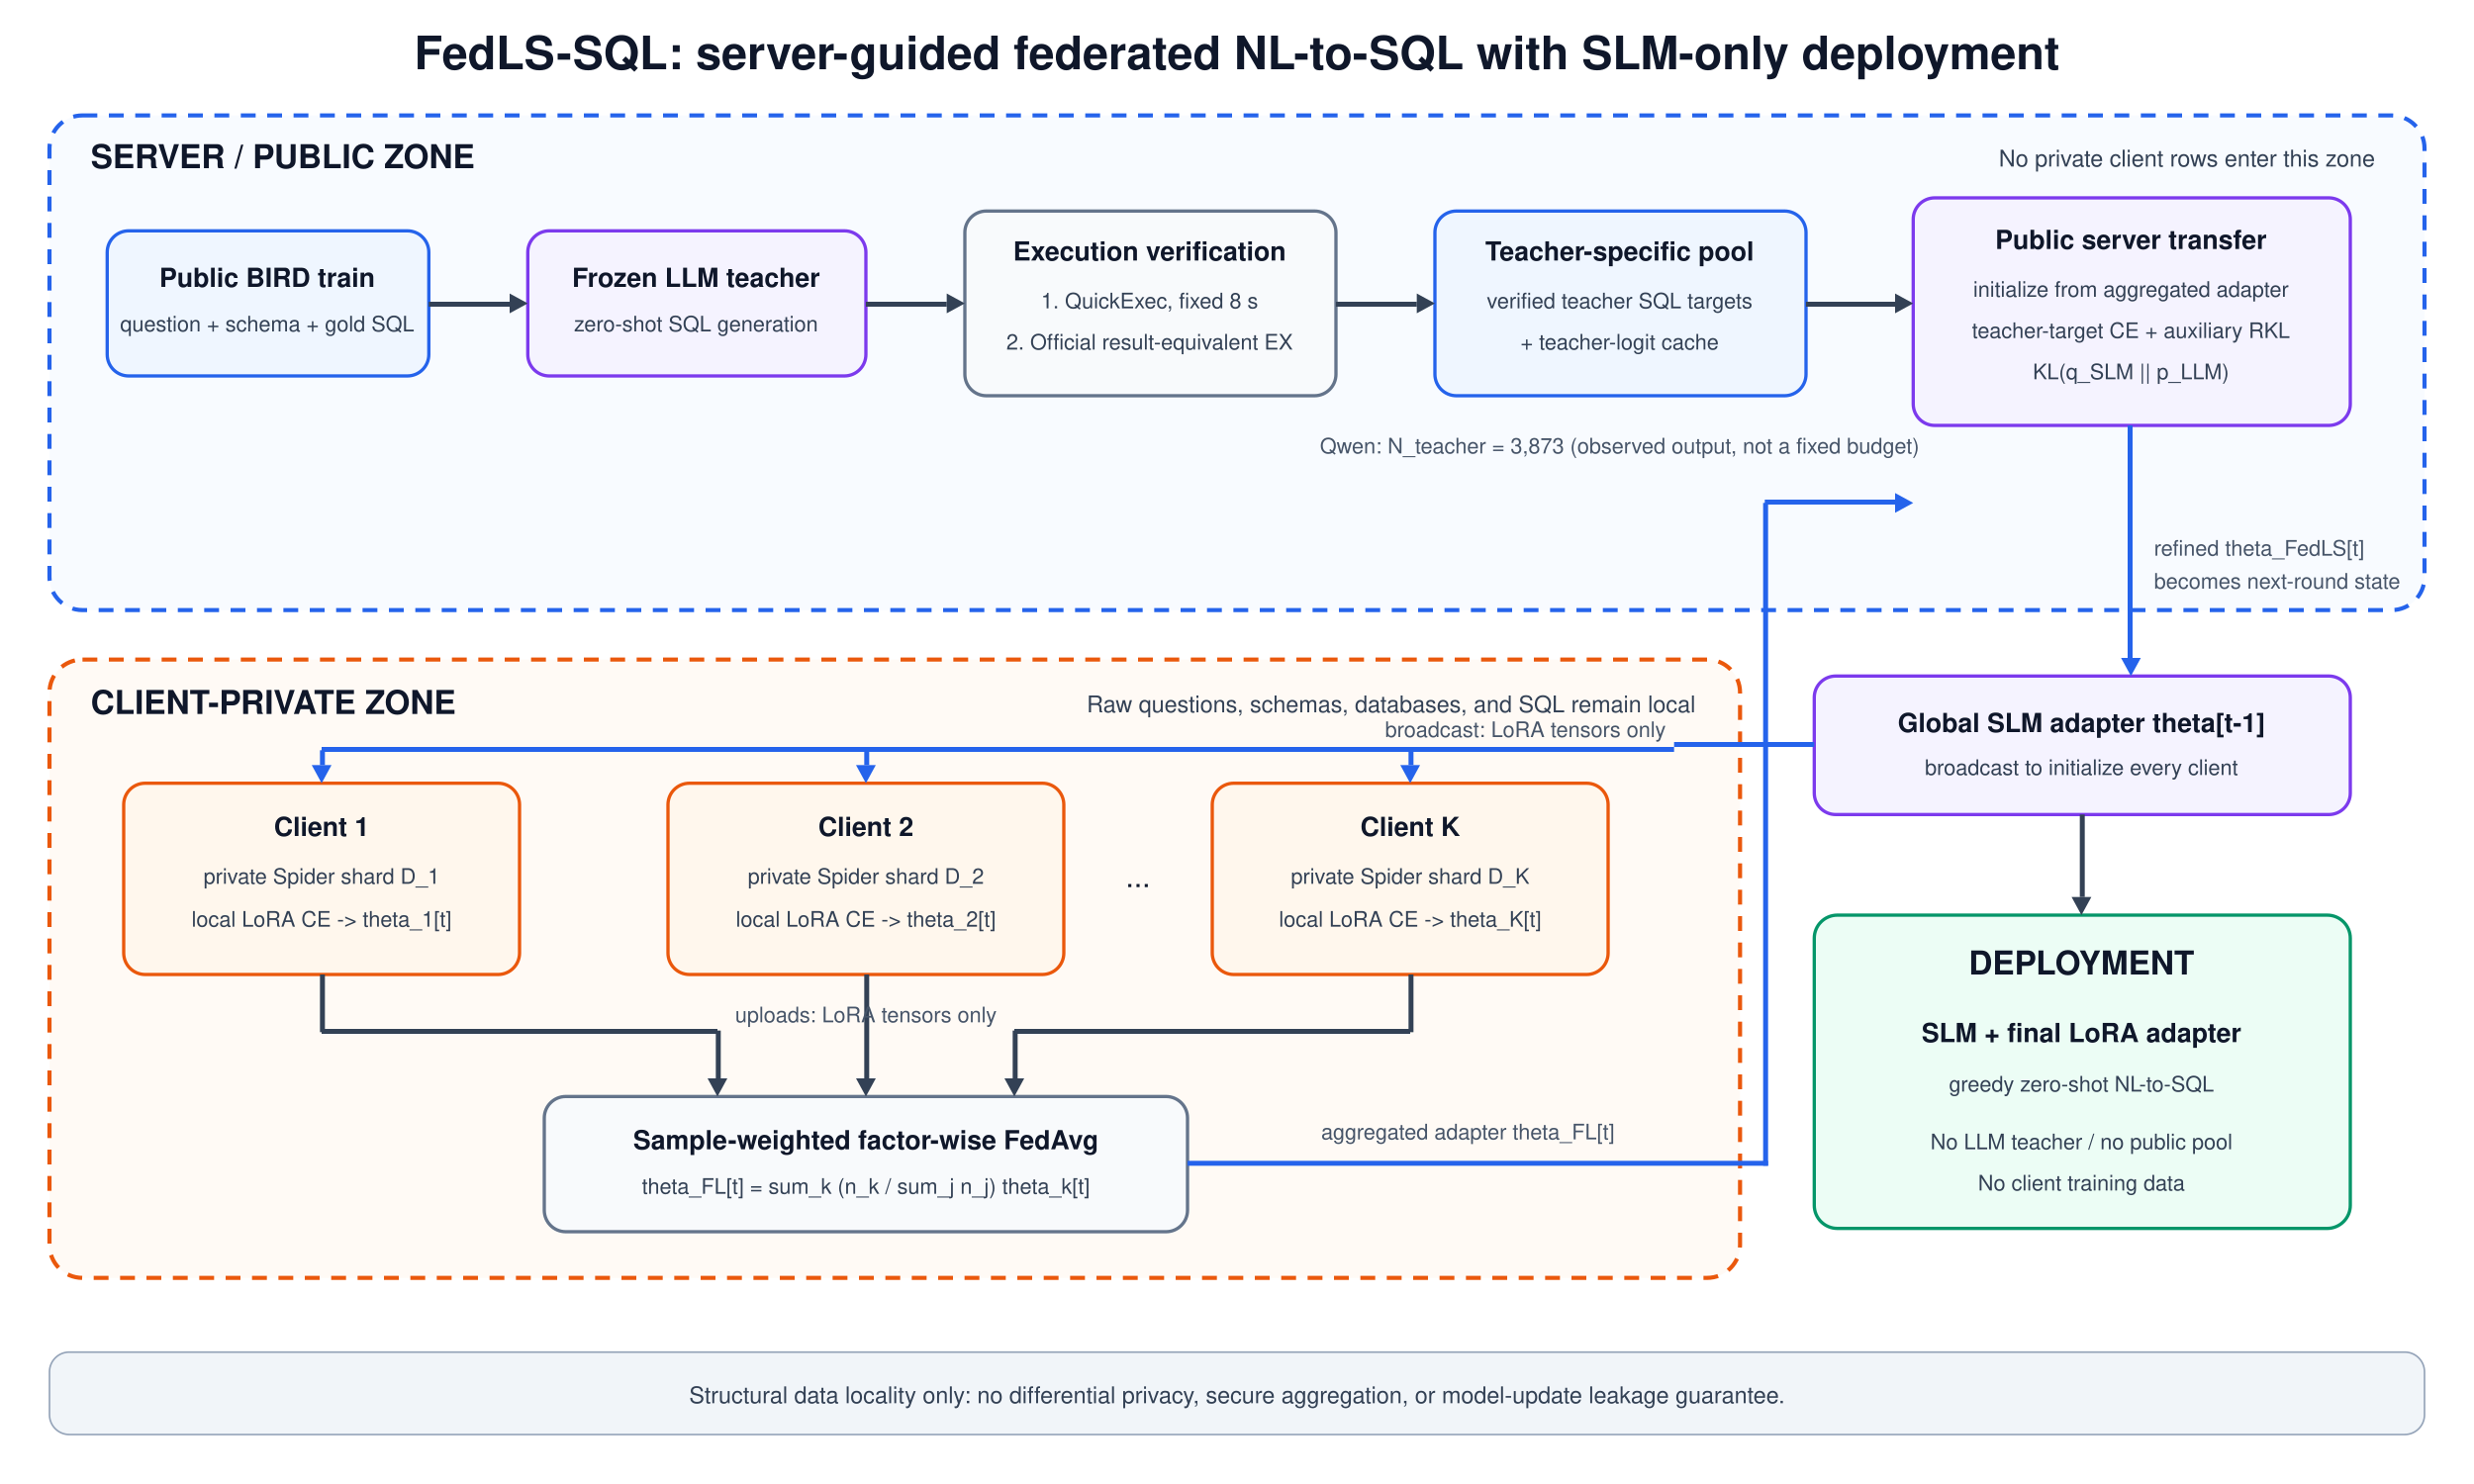
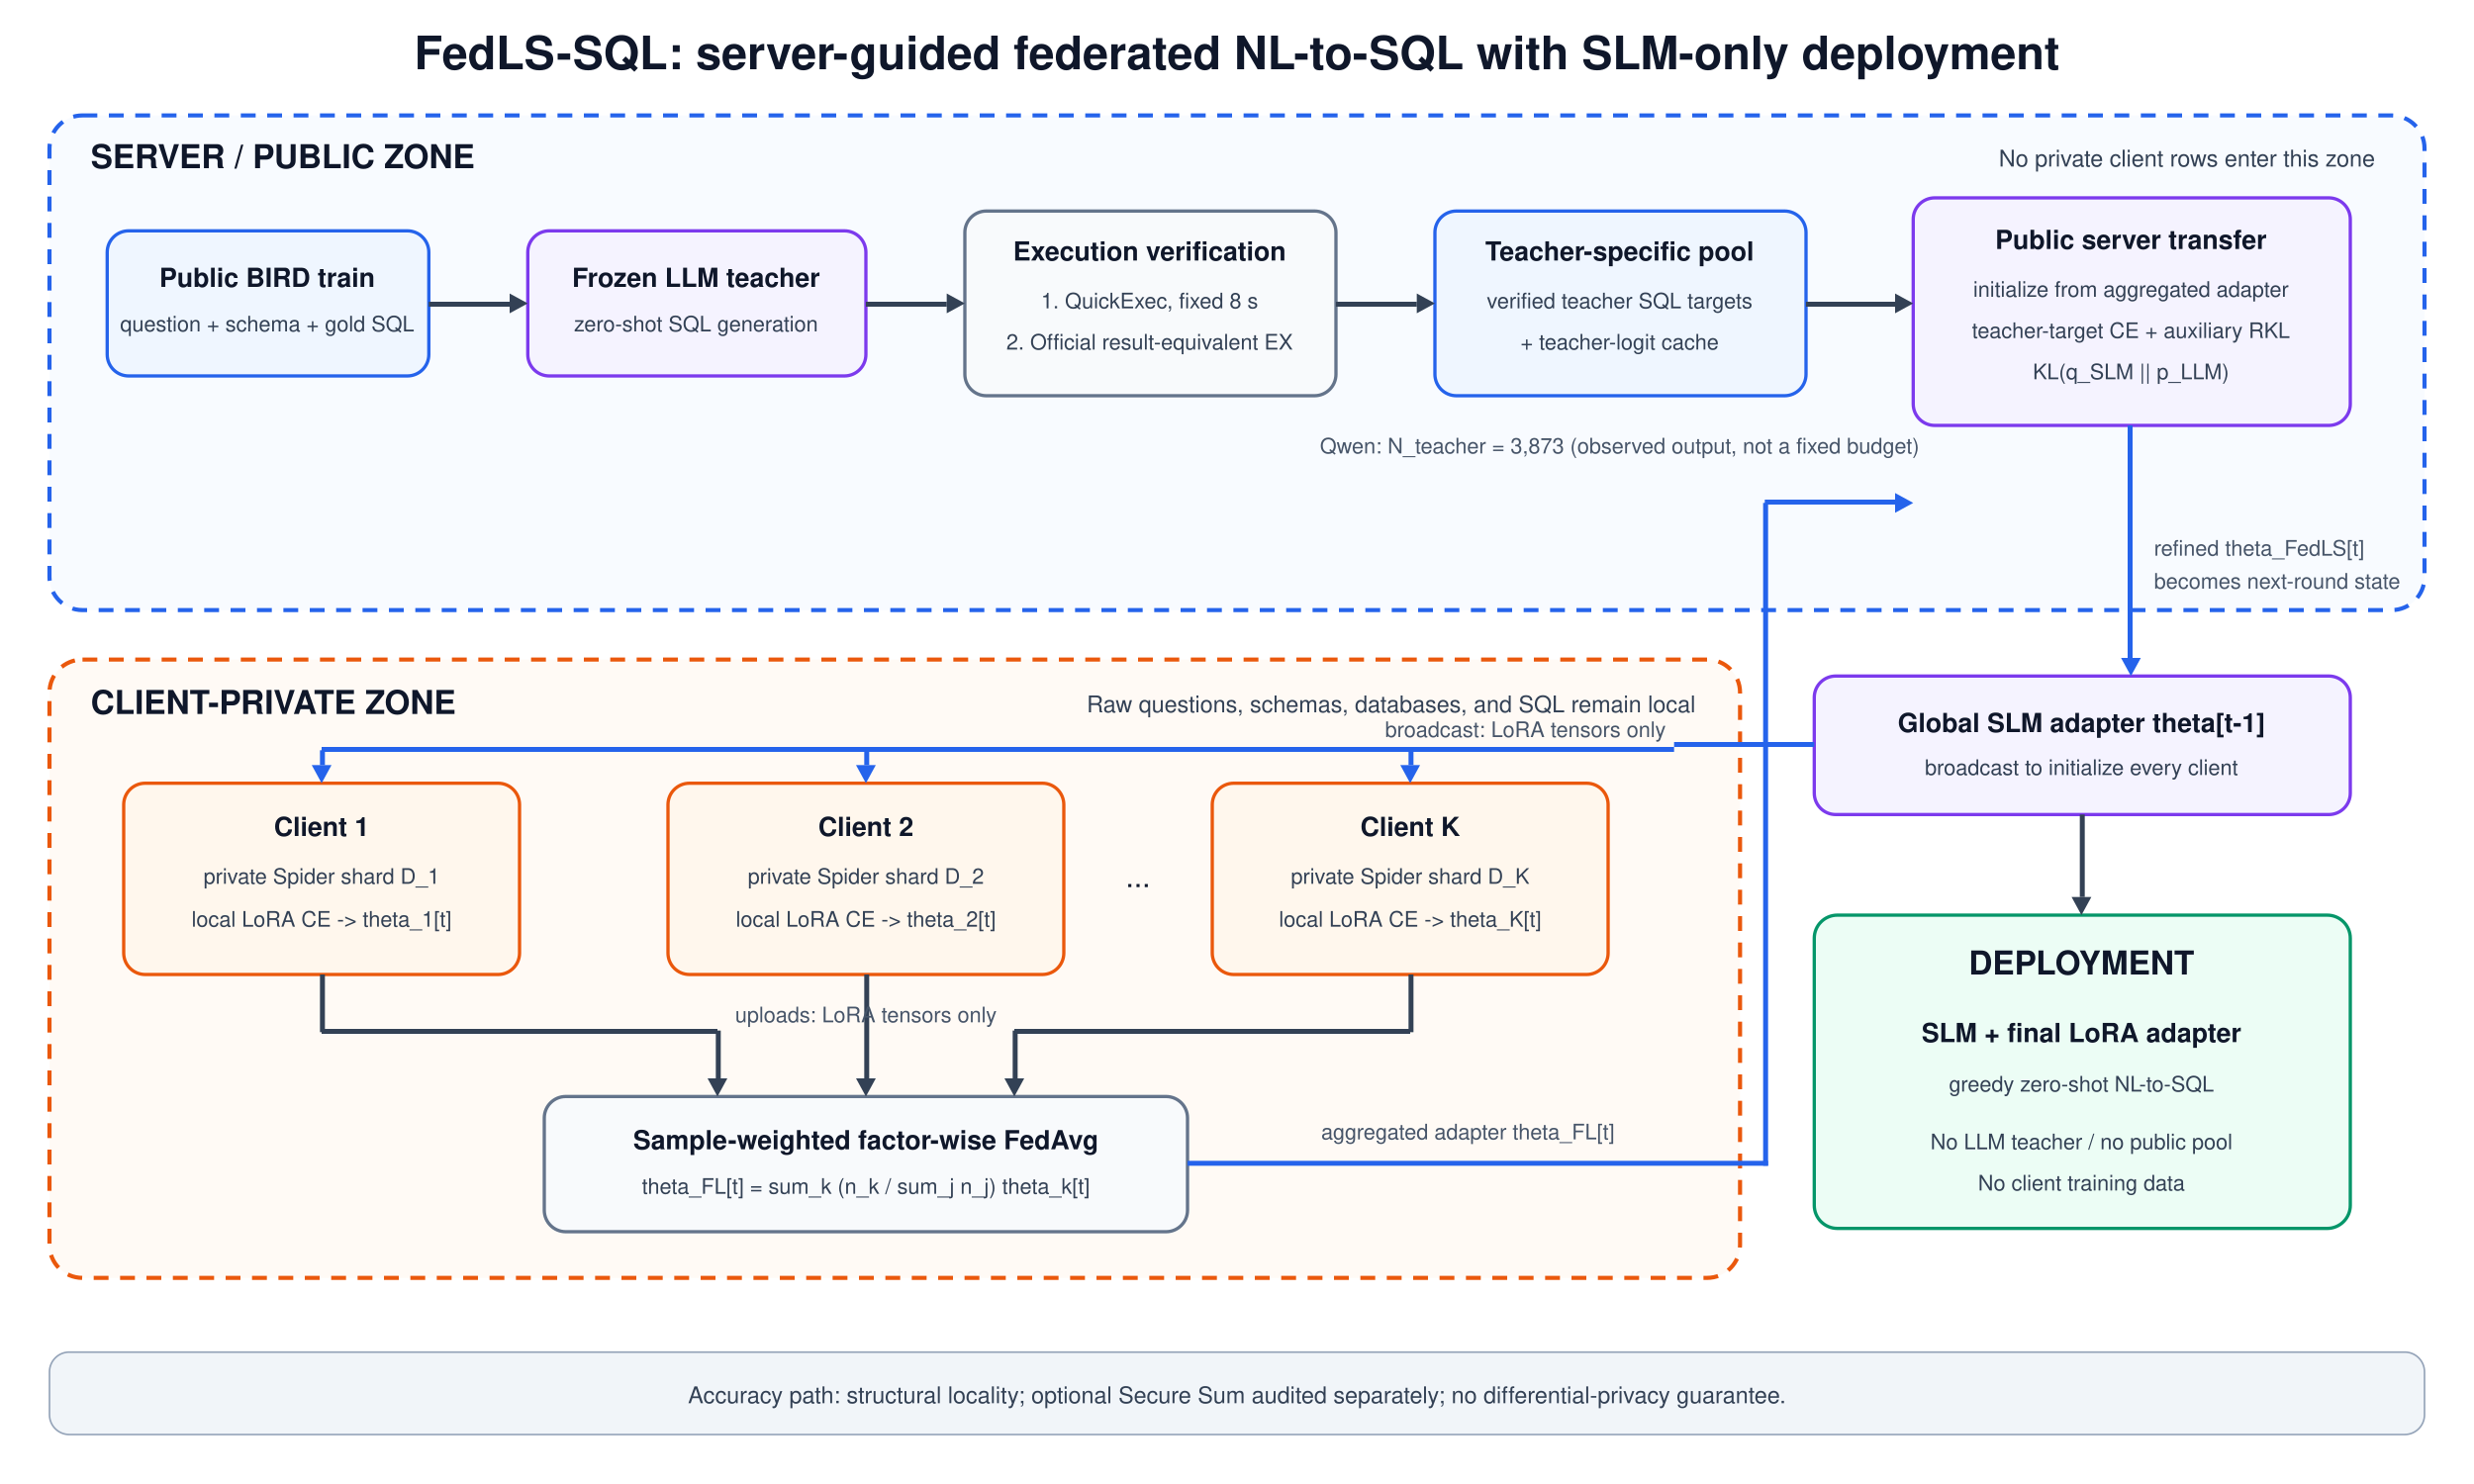
<svg xmlns="http://www.w3.org/2000/svg" width="1500" height="900" viewBox="0 0 1500 900" role="img" aria-labelledby="title desc">
  <defs>
    <marker id="arrow" viewBox="0 0 10 10" refX="9" refY="5" markerWidth="7" markerHeight="7" orient="auto-start-reverse">
      <path d="M0 0L10 5L0 10z" fill="#334155" />
    </marker>
    <marker id="blue-arrow" viewBox="0 0 10 10" refX="9" refY="5" markerWidth="7" markerHeight="7" orient="auto-start-reverse">
      <path d="M0 0L10 5L0 10z" fill="#2563eb" />
    </marker>
  </defs>
  <rect width="1500" height="900" fill="#ffffff" />
  <g font-family="Helvetica,Arial,sans-serif" fill="#0f172a">
    <text x="750" y="42" font-size="28" font-weight="700" text-anchor="middle">FedLS-SQL: server-guided federated NL-to-SQL with SLM-only deployment</text>
    <rect x="30" y="70" width="1440" height="300" rx="20" fill="#f8fbff" stroke="#2563eb" stroke-width="2.5" stroke-dasharray="9 7" />
    <text x="55" y="102" font-size="20" font-weight="700">SERVER / PUBLIC ZONE</text>
    <text x="1440" y="101" font-size="14" text-anchor="end" fill="#334155">No private client rows enter this zone</text>
    <g font-size="16" text-anchor="middle">
      <rect x="65" y="140" width="195" height="88" rx="13" fill="#eff6ff" stroke="#2563eb" stroke-width="2" />
      <text x="162" y="174" font-weight="700">Public BIRD train</text>
      <text x="162" y="201" font-size="13" fill="#334155">question + schema + gold SQL</text>
      <rect x="320" y="140" width="205" height="88" rx="13" fill="#f5f3ff" stroke="#7c3aed" stroke-width="2" />
      <text x="422" y="174" font-weight="700">Frozen LLM teacher</text>
      <text x="422" y="201" font-size="13" fill="#334155">zero-shot SQL generation</text>
      <rect x="585" y="128" width="225" height="112" rx="13" fill="#f8fafc" stroke="#64748b" stroke-width="2" />
      <text x="697" y="158" font-weight="700">Execution verification</text>
      <text x="697" y="187" font-size="13" fill="#334155">1. QuickExec, fixed 8 s</text>
      <text x="697" y="212" font-size="13" fill="#334155">2. Official result-equivalent EX</text>
      <rect x="870" y="128" width="225" height="112" rx="13" fill="#eff6ff" stroke="#2563eb" stroke-width="2" />
      <text x="982" y="158" font-weight="700">Teacher-specific pool</text>
      <text x="982" y="187" font-size="13" fill="#334155">verified teacher SQL targets</text>
      <text x="982" y="212" font-size="13" fill="#334155">+ teacher-logit cache</text>
      <rect x="1160" y="120" width="265" height="138" rx="13" fill="#f5f3ff" stroke="#7c3aed" stroke-width="2" />
      <text x="1292" y="151" font-weight="700">Public server transfer</text>
      <text x="1292" y="180" font-size="13" fill="#334155">initialize from aggregated adapter</text>
      <text x="1292" y="205" font-size="13" fill="#334155">teacher-target CE + auxiliary RKL</text>
      <text x="1292" y="230" font-size="13" fill="#334155">KL(q_SLM || p_LLM)</text>
    </g>
    <g fill="#334155">
      <rect x="260" y="183" width="49" height="3" />
      <rect x="525" y="183" width="49" height="3" />
      <rect x="810" y="183" width="49" height="3" />
      <rect x="1095" y="183" width="54" height="3" />
    </g>
    <g fill="#334155">
      <path d="M320 184L309 178V190Z" />
      <path d="M585 184L574 178V190Z" />
      <path d="M870 184L859 178V190Z" />
      <path d="M1160 184L1149 178V190Z" />
    </g>
    <text x="982" y="275" font-size="13" text-anchor="middle" fill="#475569">Qwen: N_teacher = 3,873 (observed output, not a fixed budget)</text>
    <rect x="30" y="400" width="1025" height="375" rx="20" fill="#fffaf5" stroke="#ea580c" stroke-width="2.5" stroke-dasharray="9 7" />
    <text x="55" y="433" font-size="20" font-weight="700">CLIENT-PRIVATE ZONE</text>
    <text x="1028" y="432" font-size="14" text-anchor="end" fill="#334155">Raw questions, schemas, databases, and SQL remain local</text>
    <g font-size="16" text-anchor="middle">
      <rect x="75" y="475" width="240" height="116" rx="13" fill="#fff7ed" stroke="#ea580c" stroke-width="2" />
      <text x="195" y="507" font-weight="700">Client 1</text>
      <text x="195" y="536" font-size="13" fill="#334155">private Spider shard D_1</text>
      <text x="195" y="562" font-size="13" fill="#334155">local LoRA CE -&gt; theta_1[t]</text>
      <rect x="405" y="475" width="240" height="116" rx="13" fill="#fff7ed" stroke="#ea580c" stroke-width="2" />
      <text x="525" y="507" font-weight="700">Client 2</text>
      <text x="525" y="536" font-size="13" fill="#334155">private Spider shard D_2</text>
      <text x="525" y="562" font-size="13" fill="#334155">local LoRA CE -&gt; theta_2[t]</text>
      <rect x="735" y="475" width="240" height="116" rx="13" fill="#fff7ed" stroke="#ea580c" stroke-width="2" />
      <text x="855" y="507" font-weight="700">Client K</text>
      <text x="855" y="536" font-size="13" fill="#334155">private Spider shard D_K</text>
      <text x="855" y="562" font-size="13" fill="#334155">local LoRA CE -&gt; theta_K[t]</text>
      <text x="690" y="538" font-size="18">...</text>
      <rect x="330" y="665" width="390" height="82" rx="13" fill="#f8fafc" stroke="#64748b" stroke-width="2" />
      <text x="525" y="697" font-weight="700">Sample-weighted factor-wise FedAvg</text>
      <text x="525" y="724" font-size="13" fill="#334155">theta_FL[t] = sum_k (n_k / sum_j n_j) theta_k[t]</text>
    </g>
    <g fill="#334155">
      <rect x="194" y="591" width="3" height="35" />
      <rect x="195" y="624" width="240" height="3" />
      <rect x="434" y="625" width="3" height="29" />
      <rect x="524" y="591" width="3" height="63" />
      <rect x="854" y="591" width="3" height="35" />
      <rect x="615" y="624" width="240" height="3" />
      <rect x="614" y="625" width="3" height="29" />
    </g>
    <g fill="#334155">
      <path d="M435 665L429 654H441Z" />
      <path d="M525 665L519 654H531Z" />
      <path d="M615 665L609 654H621Z" />
    </g>
    <text x="525" y="620" font-size="13" text-anchor="middle" fill="#475569">uploads: LoRA tensors only</text>
    <rect x="1100" y="410" width="325" height="84" rx="13" fill="#f5f3ff" stroke="#7c3aed" stroke-width="2" />
    <text x="1262" y="444" font-size="16" font-weight="700" text-anchor="middle">Global SLM adapter theta[t-1]</text>
    <text x="1262" y="470" font-size="13" text-anchor="middle" fill="#334155">broadcast to initialize every client</text>
    <g fill="#2563eb">
      <rect x="1015" y="450" width="85" height="3" />
      <rect x="195" y="453" width="820" height="3" />
      <rect x="194" y="455" width="3" height="9" />
      <rect x="524" y="455" width="3" height="9" />
      <rect x="854" y="455" width="3" height="9" />
      <rect x="720" y="704" width="352" height="3" />
      <rect x="1069" y="305" width="3" height="402" />
      <rect x="1070" y="303" width="79" height="3" />
      <rect x="1290" y="258" width="3" height="141" />
    </g>
    <g fill="#2563eb">
      <path d="M195 475L189 464H201Z" />
      <path d="M525 475L519 464H531Z" />
      <path d="M855 475L849 464H861Z" />
      <path d="M1160 305L1149 299V311Z" />
      <path d="M1292 410L1286 399H1298Z" />
    </g>
    <text x="1010" y="447" font-size="13" text-anchor="end" fill="#475569">broadcast: LoRA tensors only</text>
    <text x="890" y="691" font-size="13" text-anchor="middle" fill="#475569">aggregated adapter theta_FL[t]</text>
    <text x="1306" y="337" font-size="13" fill="#475569">refined theta_FedLS[t]</text>
    <text x="1306" y="357" font-size="13" fill="#475569">becomes next-round state</text>
    <rect x="1100" y="555" width="325" height="190" rx="14" fill="#ecfdf5" stroke="#059669" stroke-width="2" />
    <text x="1262" y="591" font-size="20" font-weight="700" text-anchor="middle">DEPLOYMENT</text>
    <text x="1262" y="632" font-size="16" font-weight="700" text-anchor="middle">SLM + final LoRA adapter</text>
    <text x="1262" y="662" font-size="13" text-anchor="middle" fill="#334155">greedy zero-shot NL-to-SQL</text>
    <text x="1262" y="697" font-size="13" text-anchor="middle" fill="#334155">No LLM teacher / no public pool</text>
    <text x="1262" y="722" font-size="13" text-anchor="middle" fill="#334155">No client training data</text>
    <rect x="1261" y="494" width="3" height="50" fill="#334155" />
    <path d="M1262 555L1256 544H1268Z" fill="#334155" />
    <rect x="30" y="820" width="1440" height="50" rx="12" fill="#f1f5f9" stroke="#94a3b8" />
-     <text x="750" y="851" font-size="14" text-anchor="middle" fill="#334155">Structural data locality only: no differential privacy, secure aggregation, or model-update leakage guarantee.</text>
+     <text x="750" y="851" font-size="14" text-anchor="middle" fill="#334155">Accuracy path: structural locality; optional Secure Sum audited separately; no differential-privacy guarantee.</text>
  </g>
</svg>
